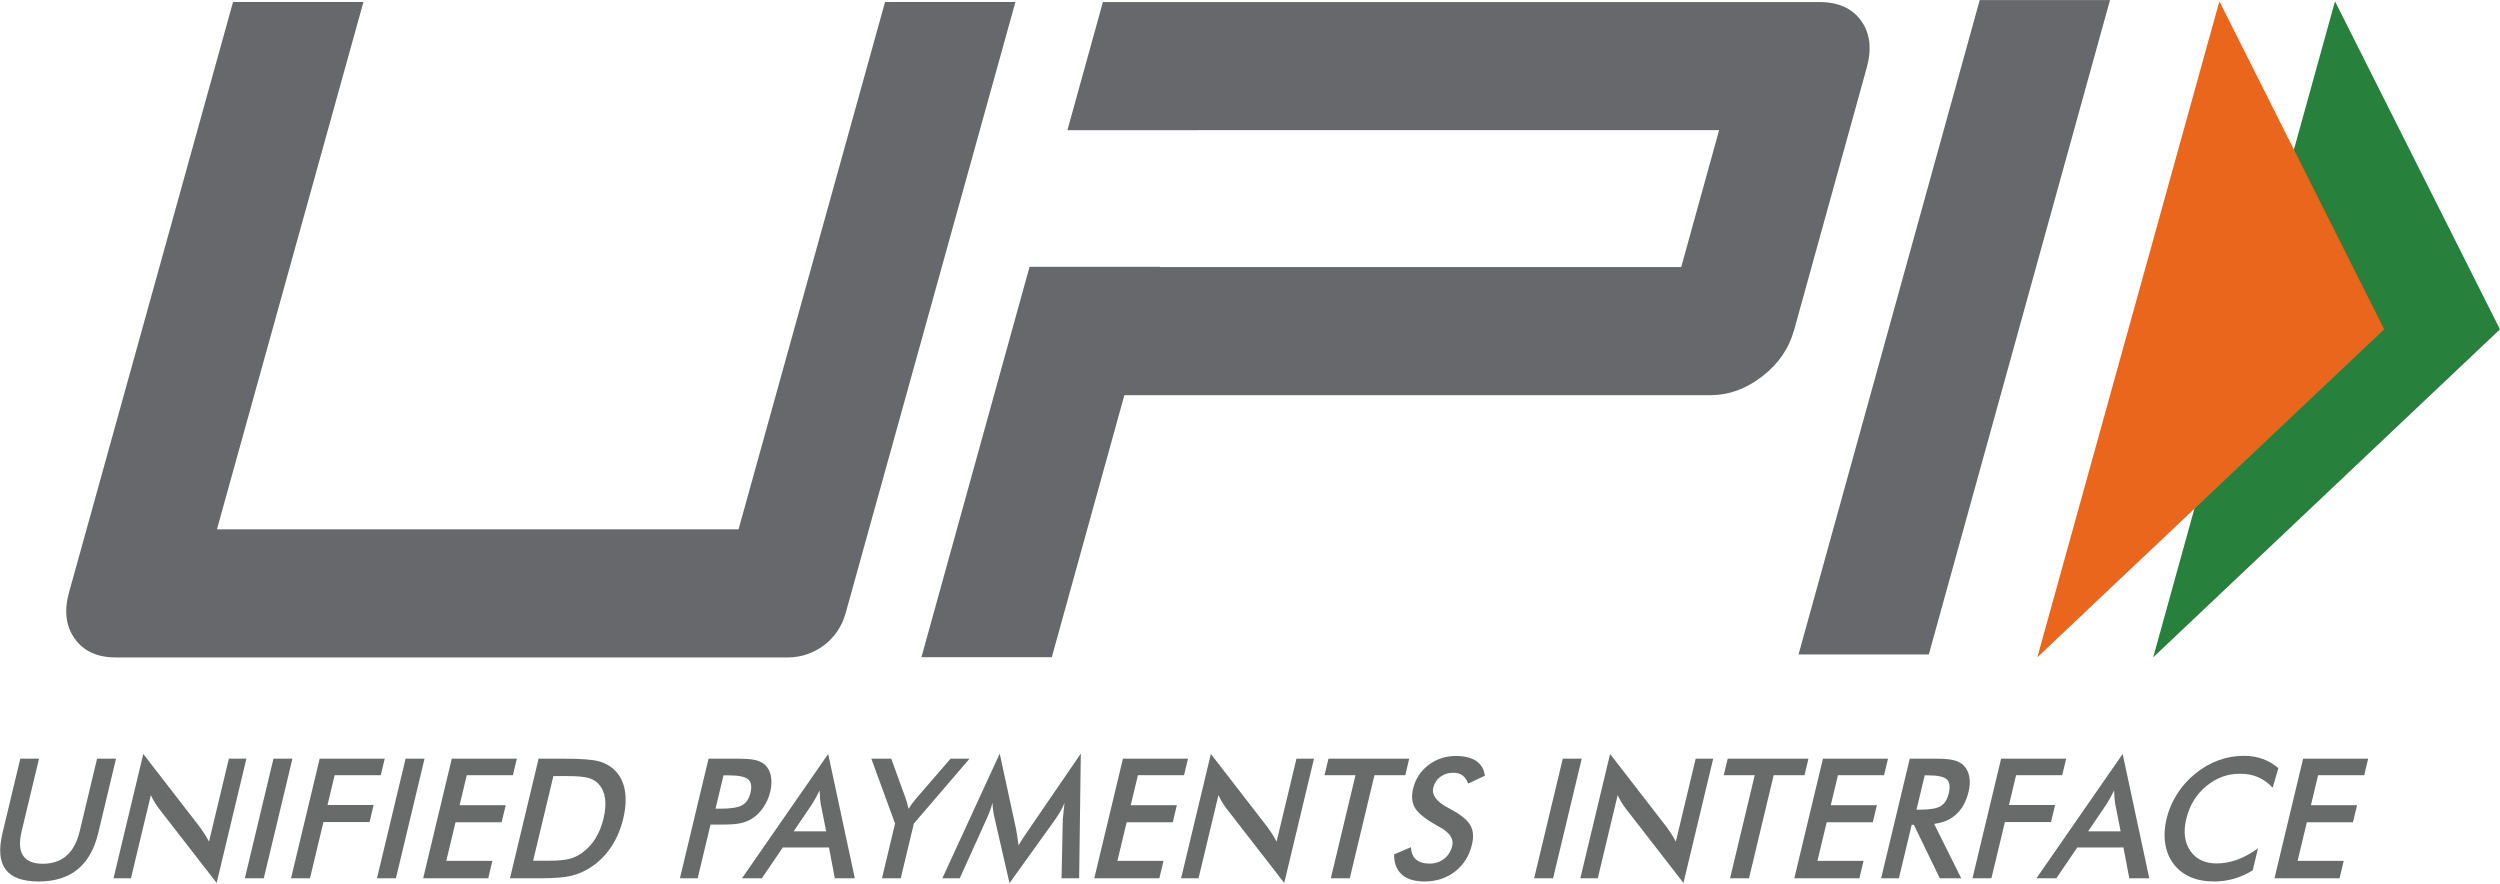
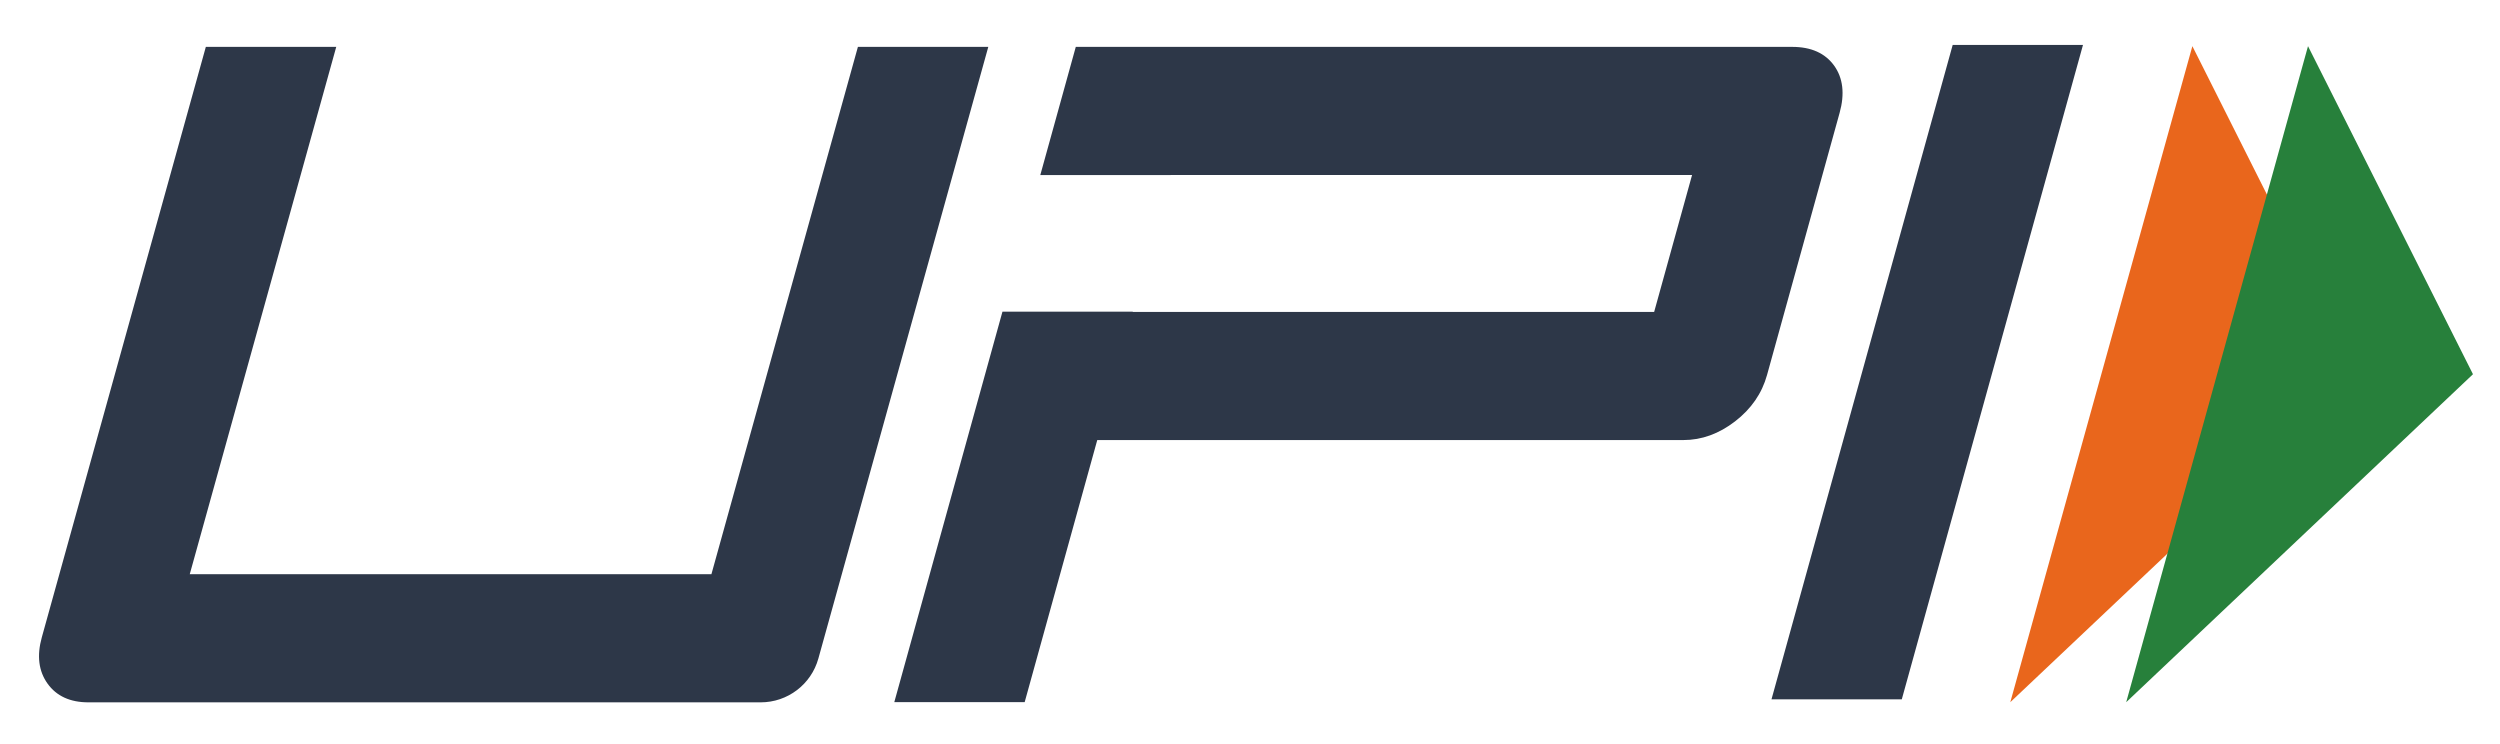
- <svg xmlns="http://www.w3.org/2000/svg" id="svg347" version="1.1" viewBox="0 0 130.54 46.118" height="46.118mm" width="130.54mm">
-   <defs id="defs341">
-     <clipPath id="clipPath28" clipPathUnits="userSpaceOnUse">
-       <path id="path26" d="M 0,216 H 432 V 0 H 0 Z" />
-     </clipPath>
-   </defs>
-   <g id="layer1">
-     <g id="g22" transform="matrix(0.3527778,0,0,-0.3527778,-10.92632,61.15863)">
-       <g id="g24" clip-path="url(#clipPath28)">
-         <g id="g30" transform="translate(33.9766,61.0674)">
-           <path d="M 0,0 H 2.77 L 0.196,-10.751 c -0.382,-1.595 -0.31,-2.796 0.218,-3.597 0.526,-0.802 1.505,-1.203 2.936,-1.203 1.422,0 2.588,0.401 3.499,1.203 0.912,0.801 1.559,2.002 1.941,3.597 L 11.363,0 h 2.806 l -2.637,-11.017 c -0.573,-2.394 -1.594,-4.186 -3.056,-5.374 -1.463,-1.19 -3.381,-1.784 -5.754,-1.784 -2.375,0 -4.004,0.593 -4.891,1.778 -0.888,1.184 -1.043,2.978 -0.468,5.38 z" style="fill:#696a6a;fill-opacity:1;fill-rule:nonzero;stroke:none" id="path32" />
-         </g>
-         <g id="g34" transform="translate(47.7734,43.3633)">
-           <path d="M 0,0 4.406,18.405 12.778,7.582 C 13.002,7.277 13.228,6.95 13.451,6.603 13.674,6.256 13.902,5.866 14.136,5.43 l 2.939,12.274 h 2.593 L 15.265,-0.687 6.717,10.329 C 6.488,10.626 6.275,10.94 6.076,11.271 5.875,11.602 5.694,11.949 5.528,12.311 L 2.581,0 Z" style="fill:#696a6a;fill-opacity:1;fill-rule:nonzero;stroke:none" id="path36" />
-         </g>
-         <g id="g38" transform="translate(67.2119,43.3633)">
-           <path d="M 0,0 4.238,17.704 H 7.042 L 2.805,0 Z" style="fill:#696a6a;fill-opacity:1;fill-rule:nonzero;stroke:none" id="path40" />
-         </g>
-         <g id="g42" transform="translate(74.0488,43.3633)">
-           <path d="m 0,0 4.238,17.704 h 9.63 L 13.283,15.262 H 6.458 L 5.401,10.848 h 6.825 L 11.622,8.321 H 4.796 L 2.805,0 Z" style="fill:#696a6a;fill-opacity:1;fill-rule:nonzero;stroke:none" id="path44" />
-         </g>
-         <g id="g46" transform="translate(86.7686,43.3633)">
-           <path d="M 0,0 4.238,17.704 H 7.042 L 2.805,0 Z" style="fill:#696a6a;fill-opacity:1;fill-rule:nonzero;stroke:none" id="path48" />
-         </g>
-         <g id="g50" transform="translate(93.6055,43.3633)">
-           <path d="m 0,0 4.238,17.704 h 9.63 L 13.283,15.262 H 6.458 L 5.395,10.824 H 12.22 L 11.616,8.296 H 4.791 l -1.37,-5.72 h 6.825 L 9.63,0 Z" style="fill:#696a6a;fill-opacity:1;fill-rule:nonzero;stroke:none" id="path52" />
-         </g>
-         <g id="g54" transform="translate(109.8818,45.9639)">
-           <path d="m 0,0 h 2.358 c 1.296,0 2.29,0.089 2.981,0.266 0.691,0.177 1.325,0.476 1.906,0.895 0.789,0.571 1.448,1.283 1.978,2.134 0.529,0.85 0.93,1.841 1.2,2.97 0.269,1.129 0.343,2.117 0.221,2.966 -0.123,0.852 -0.441,1.563 -0.956,2.136 -0.387,0.418 -0.898,0.718 -1.536,0.896 -0.639,0.176 -1.679,0.265 -3.125,0.265 H 4.013 2.999 Z m -3.427,-2.601 4.238,17.705 h 3.783 c 2.46,0 4.16,-0.126 5.102,-0.38 0.94,-0.255 1.717,-0.681 2.328,-1.277 0.811,-0.782 1.327,-1.786 1.549,-3.01 C 13.794,9.211 13.716,7.812 13.34,6.24 12.964,4.668 12.373,3.275 11.567,2.062 10.763,0.848 9.766,-0.153 8.58,-0.943 7.683,-1.54 6.721,-1.965 5.699,-2.22 4.674,-2.473 3.146,-2.601 1.11,-2.601 H 0.355 Z" style="fill:#696a6a;fill-opacity:1;fill-rule:nonzero;stroke:none" id="path56" />
-         </g>
-         <g id="g58" transform="translate(136.8799,53.666)">
-           <path d="M 0,0 H 0.72 C 2.275,0 3.354,0.175 3.956,0.521 4.559,0.867 4.964,1.48 5.174,2.359 5.4,3.302 5.283,3.968 4.821,4.354 4.359,4.741 3.387,4.936 1.902,4.936 h -0.72 z m -0.741,-2.356 -1.902,-7.947 H -5.271 L -1.032,7.401 H 3.211 C 4.468,7.401 5.377,7.331 5.937,7.19 6.495,7.05 6.956,6.817 7.32,6.494 7.763,6.083 8.054,5.529 8.194,4.832 8.333,4.134 8.303,3.366 8.103,2.529 7.901,1.69 7.563,0.916 7.087,0.206 6.611,-0.503 6.053,-1.06 5.415,-1.462 4.897,-1.785 4.326,-2.015 3.7,-2.151 3.073,-2.289 2.132,-2.356 0.875,-2.356 H 0.322 Z" style="fill:#696a6a;fill-opacity:1;fill-rule:nonzero;stroke:none" id="path60" />
-         </g>
-         <g id="g62" transform="translate(148.4458,50.3164)">
-           <path d="M 0,0 H 4.809 L 4.006,4.04 C 3.968,4.297 3.932,4.593 3.901,4.928 3.872,5.263 3.852,5.636 3.839,6.047 3.653,5.66 3.466,5.299 3.279,4.964 3.093,4.63 2.912,4.322 2.734,4.04 Z M 6.092,-6.953 5.225,-2.394 H -1.612 L -4.707,-6.953 H -7.652 L 5.109,11.452 9.05,-6.953 Z" style="fill:#696a6a;fill-opacity:1;fill-rule:nonzero;stroke:none" id="path64" />
-         </g>
-         <g id="g66" transform="translate(161.5161,43.3633)">
-           <path d="m 0,0 1.938,8.103 -3.512,9.601 h 2.947 l 2.18,-6.01 c 0.05,-0.154 0.11,-0.355 0.179,-0.605 0.07,-0.25 0.138,-0.519 0.202,-0.81 0.176,0.282 0.357,0.55 0.538,0.799 0.181,0.25 0.364,0.479 0.549,0.689 l 5.133,5.937 H 12.96 L 4.72,8.103 2.781,0 Z" style="fill:#696a6a;fill-opacity:1;fill-rule:nonzero;stroke:none" id="path68" />
-         </g>
-         <g id="g70" transform="translate(188.2803,52.1074)">
-           <path d="M 0,0 C 0.001,0.137 0.041,0.515 0.119,1.136 0.179,1.652 0.226,2.08 0.26,2.419 0.093,2.015 -0.104,1.611 -0.33,1.209 -0.557,0.806 -0.817,0.395 -1.114,-0.025 l -6.773,-9.433 -2.21,9.626 c -0.094,0.396 -0.166,0.779 -0.214,1.149 -0.048,0.371 -0.081,0.738 -0.097,1.102 -0.096,-0.372 -0.218,-0.76 -0.367,-1.168 -0.149,-0.407 -0.327,-0.833 -0.536,-1.276 l -3.938,-8.719 h -2.58 l 8.495,18.455 2.418,-11.175 c 0.035,-0.177 0.086,-0.472 0.148,-0.883 0.062,-0.411 0.135,-0.919 0.22,-1.523 0.286,0.508 0.698,1.152 1.24,1.934 0.144,0.21 0.254,0.371 0.328,0.484 L 2.667,9.711 2.422,-8.744 h -2.606 z" style="fill:#696a6a;fill-opacity:1;fill-rule:nonzero;stroke:none" id="path72" />
-         </g>
-         <g id="g74" transform="translate(192.9419,43.3633)">
-           <path d="m 0,0 4.239,17.704 h 9.63 L 13.284,15.262 H 6.458 L 5.396,10.824 h 6.825 L 11.617,8.296 H 4.791 L 3.422,2.576 h 6.825 L 9.629,0 Z" style="fill:#696a6a;fill-opacity:1;fill-rule:nonzero;stroke:none" id="path76" />
-         </g>
-         <g id="g78" transform="translate(205.791,43.3633)">
-           <path d="M 0,0 4.406,18.405 12.778,7.582 C 13.002,7.277 13.228,6.95 13.451,6.603 13.674,6.256 13.902,5.866 14.136,5.43 l 2.939,12.274 h 2.594 L 15.265,-0.687 6.717,10.329 C 6.488,10.626 6.275,10.94 6.076,11.271 5.875,11.602 5.694,11.949 5.528,12.311 L 2.581,0 Z" style="fill:#696a6a;fill-opacity:1;fill-rule:nonzero;stroke:none" id="path80" />
-         </g>
-         <g id="g82" transform="translate(234.4102,58.625)">
-           <path d="M 0,0 -3.653,-15.262 H -6.458 L -2.806,0 h -4.585 l 0.585,2.442 H 5.146 L 4.562,0 Z" style="fill:#696a6a;fill-opacity:1;fill-rule:nonzero;stroke:none" id="path84" />
-         </g>
-         <g id="g86" transform="translate(237.3213,46.9072)">
-           <path d="M 0,0 2.494,1.063 C 2.519,0.274 2.763,-0.329 3.229,-0.744 3.695,-1.16 4.368,-1.367 5.25,-1.367 c 0.832,0 1.552,0.238 2.156,0.714 0.605,0.475 1.004,1.112 1.195,1.91 C 8.85,2.298 8.229,3.225 6.744,4.038 6.536,4.159 6.376,4.248 6.266,4.305 4.591,5.256 3.529,6.117 3.081,6.887 2.634,7.657 2.542,8.598 2.808,9.71 c 0.345,1.443 1.103,2.612 2.272,3.507 1.169,0.895 2.527,1.343 4.076,1.343 1.273,0 2.278,-0.252 3.013,-0.756 0.736,-0.505 1.156,-1.228 1.26,-2.171 L 10.96,10.472 c -0.214,0.556 -0.496,0.963 -0.846,1.222 -0.351,0.258 -0.795,0.387 -1.328,0.387 -0.754,0 -1.402,-0.203 -1.943,-0.604 C 6.305,11.073 5.952,10.533 5.789,9.855 5.535,8.791 6.272,7.8 8.001,6.881 8.134,6.809 8.238,6.751 8.313,6.711 9.826,5.906 10.81,5.117 11.261,4.347 11.713,3.576 11.802,2.615 11.525,1.463 11.124,-0.215 10.291,-1.547 9.025,-2.534 7.759,-3.521 6.249,-4.015 4.498,-4.015 c -1.471,0 -2.592,0.346 -3.364,1.04 C 0.36,-2.282 -0.018,-1.291 0,0" style="fill:#696a6a;fill-opacity:1;fill-rule:nonzero;stroke:none" id="path88" />
-         </g>
-         <g id="g90" transform="translate(258.0459,43.3633)">
-           <path d="M 0,0 4.238,17.704 H 7.043 L 2.805,0 Z" style="fill:#696a6a;fill-opacity:1;fill-rule:nonzero;stroke:none" id="path92" />
-         </g>
-         <g id="g94" transform="translate(264.8828,43.3633)">
-           <path d="M 0,0 4.406,18.405 12.778,7.582 C 13.002,7.277 13.228,6.95 13.451,6.603 13.674,6.256 13.902,5.866 14.136,5.43 l 2.939,12.274 h 2.593 L 15.265,-0.687 6.717,10.329 c -0.229,0.297 -0.443,0.611 -0.642,0.942 -0.2,0.331 -0.382,0.678 -0.548,1.04 L 2.581,0 Z" style="fill:#696a6a;fill-opacity:1;fill-rule:nonzero;stroke:none" id="path96" />
-         </g>
-         <g id="g98" transform="translate(293.502,58.625)">
-           <path d="M 0,0 -3.654,-15.262 H -6.458 L -2.806,0 h -4.585 l 0.585,2.442 H 5.146 L 4.562,0 Z" style="fill:#696a6a;fill-opacity:1;fill-rule:nonzero;stroke:none" id="path100" />
-         </g>
-         <g id="g102" transform="translate(296.5557,43.3633)">
-           <path d="m 0,0 4.238,17.704 h 9.63 L 13.284,15.262 H 6.459 L 5.396,10.824 h 6.825 L 11.616,8.296 H 4.791 L 3.422,2.576 h 6.825 L 9.63,0 Z" style="fill:#696a6a;fill-opacity:1;fill-rule:nonzero;stroke:none" id="path104" />
-         </g>
-         <g id="g106" transform="translate(314.6416,53.5225)">
-           <path d="M 0,0 H 0.508 C 1.992,0 3.021,0.176 3.593,0.531 4.165,0.886 4.561,1.514 4.775,2.418 5.009,3.393 4.913,4.081 4.484,4.479 4.059,4.88 3.138,5.079 1.724,5.079 H 1.216 Z m -0.712,-2.237 -1.897,-7.922 h -2.628 l 4.239,17.704 h 3.913 c 1.147,0 2.019,-0.076 2.614,-0.23 C 6.125,7.162 6.605,6.909 6.968,6.553 7.4,6.127 7.68,5.573 7.81,4.896 7.937,4.22 7.904,3.478 7.712,2.673 7.373,1.254 6.773,0.143 5.913,-0.66 5.053,-1.461 3.951,-1.944 2.608,-2.104 l 4.014,-8.055 H 3.45 l -3.844,7.922 z" style="fill:#696a6a;fill-opacity:1;fill-rule:nonzero;stroke:none" id="path108" />
-         </g>
-         <g id="g110" transform="translate(322.9258,43.3633)">
-           <path d="m 0,0 4.238,17.704 h 9.63 L 13.284,15.262 H 6.458 L 5.401,10.848 h 6.826 L 11.622,8.321 H 4.797 L 2.805,0 Z" style="fill:#696a6a;fill-opacity:1;fill-rule:nonzero;stroke:none" id="path112" />
-         </g>
-         <g id="g114" transform="translate(340.0449,50.3164)">
-           <path d="M 0,0 H 4.81 L 4.007,4.04 C 3.968,4.297 3.933,4.593 3.902,4.928 3.873,5.263 3.853,5.636 3.84,6.047 3.653,5.66 3.466,5.299 3.28,4.964 3.094,4.63 2.912,4.322 2.734,4.04 Z M 6.093,-6.953 5.226,-2.394 H -1.611 L -4.706,-6.953 H -7.652 L 5.109,11.452 9.051,-6.953 Z" style="fill:#696a6a;fill-opacity:1;fill-rule:nonzero;stroke:none" id="path116" />
-         </g>
-         <g id="g118" transform="translate(367.3555,56.7627)">
-           <path d="m 0,0 c -0.627,0.693 -1.341,1.213 -2.143,1.56 -0.8,0.345 -1.688,0.52 -2.663,0.52 -1.885,0 -3.569,-0.621 -5.048,-1.862 -1.481,-1.242 -2.457,-2.85 -2.93,-4.826 -0.457,-1.911 -0.258,-3.486 0.596,-4.727 0.854,-1.242 2.158,-1.864 3.909,-1.864 1.023,0 2.039,0.186 3.051,0.557 1.012,0.371 2.033,0.931 3.06,1.682 l -0.779,-3.254 c -0.887,-0.556 -1.808,-0.972 -2.761,-1.245 -0.954,-0.274 -1.949,-0.411 -2.986,-0.411 -1.32,0 -2.488,0.221 -3.501,0.665 -1.014,0.443 -1.843,1.095 -2.484,1.959 -0.638,0.846 -1.047,1.843 -1.222,2.993 -0.178,1.148 -0.111,2.372 0.199,3.671 0.311,1.297 0.83,2.516 1.555,3.657 0.724,1.141 1.619,2.143 2.681,3.005 1.066,0.871 2.206,1.529 3.42,1.978 1.215,0.446 2.468,0.671 3.757,0.671 1.014,0 1.944,-0.152 2.791,-0.455 C -0.651,3.973 0.131,3.516 0.85,2.901 Z" style="fill:#696a6a;fill-opacity:1;fill-rule:nonzero;stroke:none" id="path120" />
-         </g>
-         <g id="g122" transform="translate(367.627,43.3633)">
-           <path d="m 0,0 4.238,17.704 h 9.63 L 13.283,15.262 H 6.459 L 5.396,10.824 h 6.825 L 11.616,8.296 H 4.791 L 3.422,2.576 h 6.825 L 9.63,0 Z" style="fill:#696a6a;fill-opacity:1;fill-rule:nonzero;stroke:none" id="path124" />
-         </g>
-         <g id="g126" transform="translate(316.4629,76.4951)">
-           <path d="M 0,0 H -19.283 L 7.535,96.855 h 19.284 z" style="fill:#66686c;fill-opacity:1;fill-rule:nonzero;stroke:none" id="path128" />
-         </g>
-         <g id="g130" transform="translate(306.4521,170.2881)">
-           <path d="m 0,0 c -1.337,1.843 -3.399,2.773 -6.2,2.773 h -106.036 l -5.252,-18.97 h 19.294 v 0.011 h 77.169 l -5.614,-20.272 h -77.171 l 0.007,0.042 h -19.286 l -16.007,-57.787 h 19.296 l 10.742,38.786 h 86.746 c 2.709,0 5.259,0.924 7.657,2.772 2.393,1.85 3.968,4.131 4.723,6.855 L 0.809,-6.996 C 1.593,-4.181 1.322,-1.845 0,0" style="fill:#66686c;fill-opacity:1;fill-rule:nonzero;stroke:none" id="path132" />
-         </g>
-         <g id="g134" transform="translate(156.1196,82.541)">
-           <path d="m 0,0 c -1.065,-3.835 -4.557,-6.488 -8.538,-6.488 h -99.491 c -2.711,0 -4.726,0.924 -6.051,2.77 -1.324,1.848 -1.608,4.134 -0.851,6.857 l 24.276,87.387 h 19.301 l -21.683,-78.05 h 77.206 l 21.683,78.05 h 19.297 z" style="fill:#66686c;fill-opacity:1;fill-rule:nonzero;stroke:none" id="path136" />
-         </g>
-         <g id="g138" transform="translate(376.5859,173.1689)">
-           <path d="m 0,0 24.414,-48.553 -51.322,-48.54 z" style="fill:#27803b;fill-opacity:1;fill-rule:nonzero;stroke:none" id="path140" />
-         </g>
-         <g id="g142" transform="translate(359.4717,173.1689)">
-           <path d="m 0,0 24.396,-48.553 -51.343,-48.54 z" style="fill:#e9661c;fill-opacity:1;fill-rule:nonzero;stroke:none" id="path144" />
-         </g>
-       </g>
+ <svg xmlns="http://www.w3.org/2000/svg" viewBox="35 70 370 110">
+   <g transform="translate(0, 250) scale(1, -1)">
+     <g transform="translate(156.1196,82.541)">
+       <path d="m 0,0 c -1.065,-3.835 -4.557,-6.488 -8.538,-6.488 h -99.491 c -2.711,0 -4.726,0.924 -6.051,2.77 -1.324,1.848 -1.608,4.134 -0.851,6.857 l 24.276,87.387 h 19.301 l -21.683,-78.05 h 77.206 l 21.683,78.05 h 19.297 z" fill="#2d3748" />
+     </g>
+     <g transform="translate(306.4521,170.2881)">
+       <path d="m 0,0 c -1.337,1.843 -3.399,2.773 -6.2,2.773 h -106.036 l -5.252,-18.97 h 19.294 v 0.011 h 77.169 l -5.614,-20.272 h -77.171 l 0.007,0.042 h -19.286 l -16.007,-57.787 h 19.296 l 10.742,38.786 h 86.746 c 2.709,0 5.259,0.924 7.657,2.772 2.393,1.85 3.968,4.131 4.723,6.855 L 0.809,-6.996 C 1.593,-4.181 1.322,-1.845 0,0" fill="#2d3748" />
+     </g>
+     <g transform="translate(316.4629,76.4951)">
+       <path d="M 0,0 H -19.283 L 7.535,96.855 h 19.284 z" fill="#2d3748" />
+     </g>
+     <g transform="translate(359.4717,173.1689)">
+       <path d="m 0,0 24.396,-48.553 -51.343,-48.54 z" fill="#e9661c" />
+     </g>
+     <g transform="translate(376.5859,173.1689)">
+       <path d="m 0,0 24.414,-48.553 -51.322,-48.54 z" fill="#27803b" />
    </g>
  </g>
</svg>
